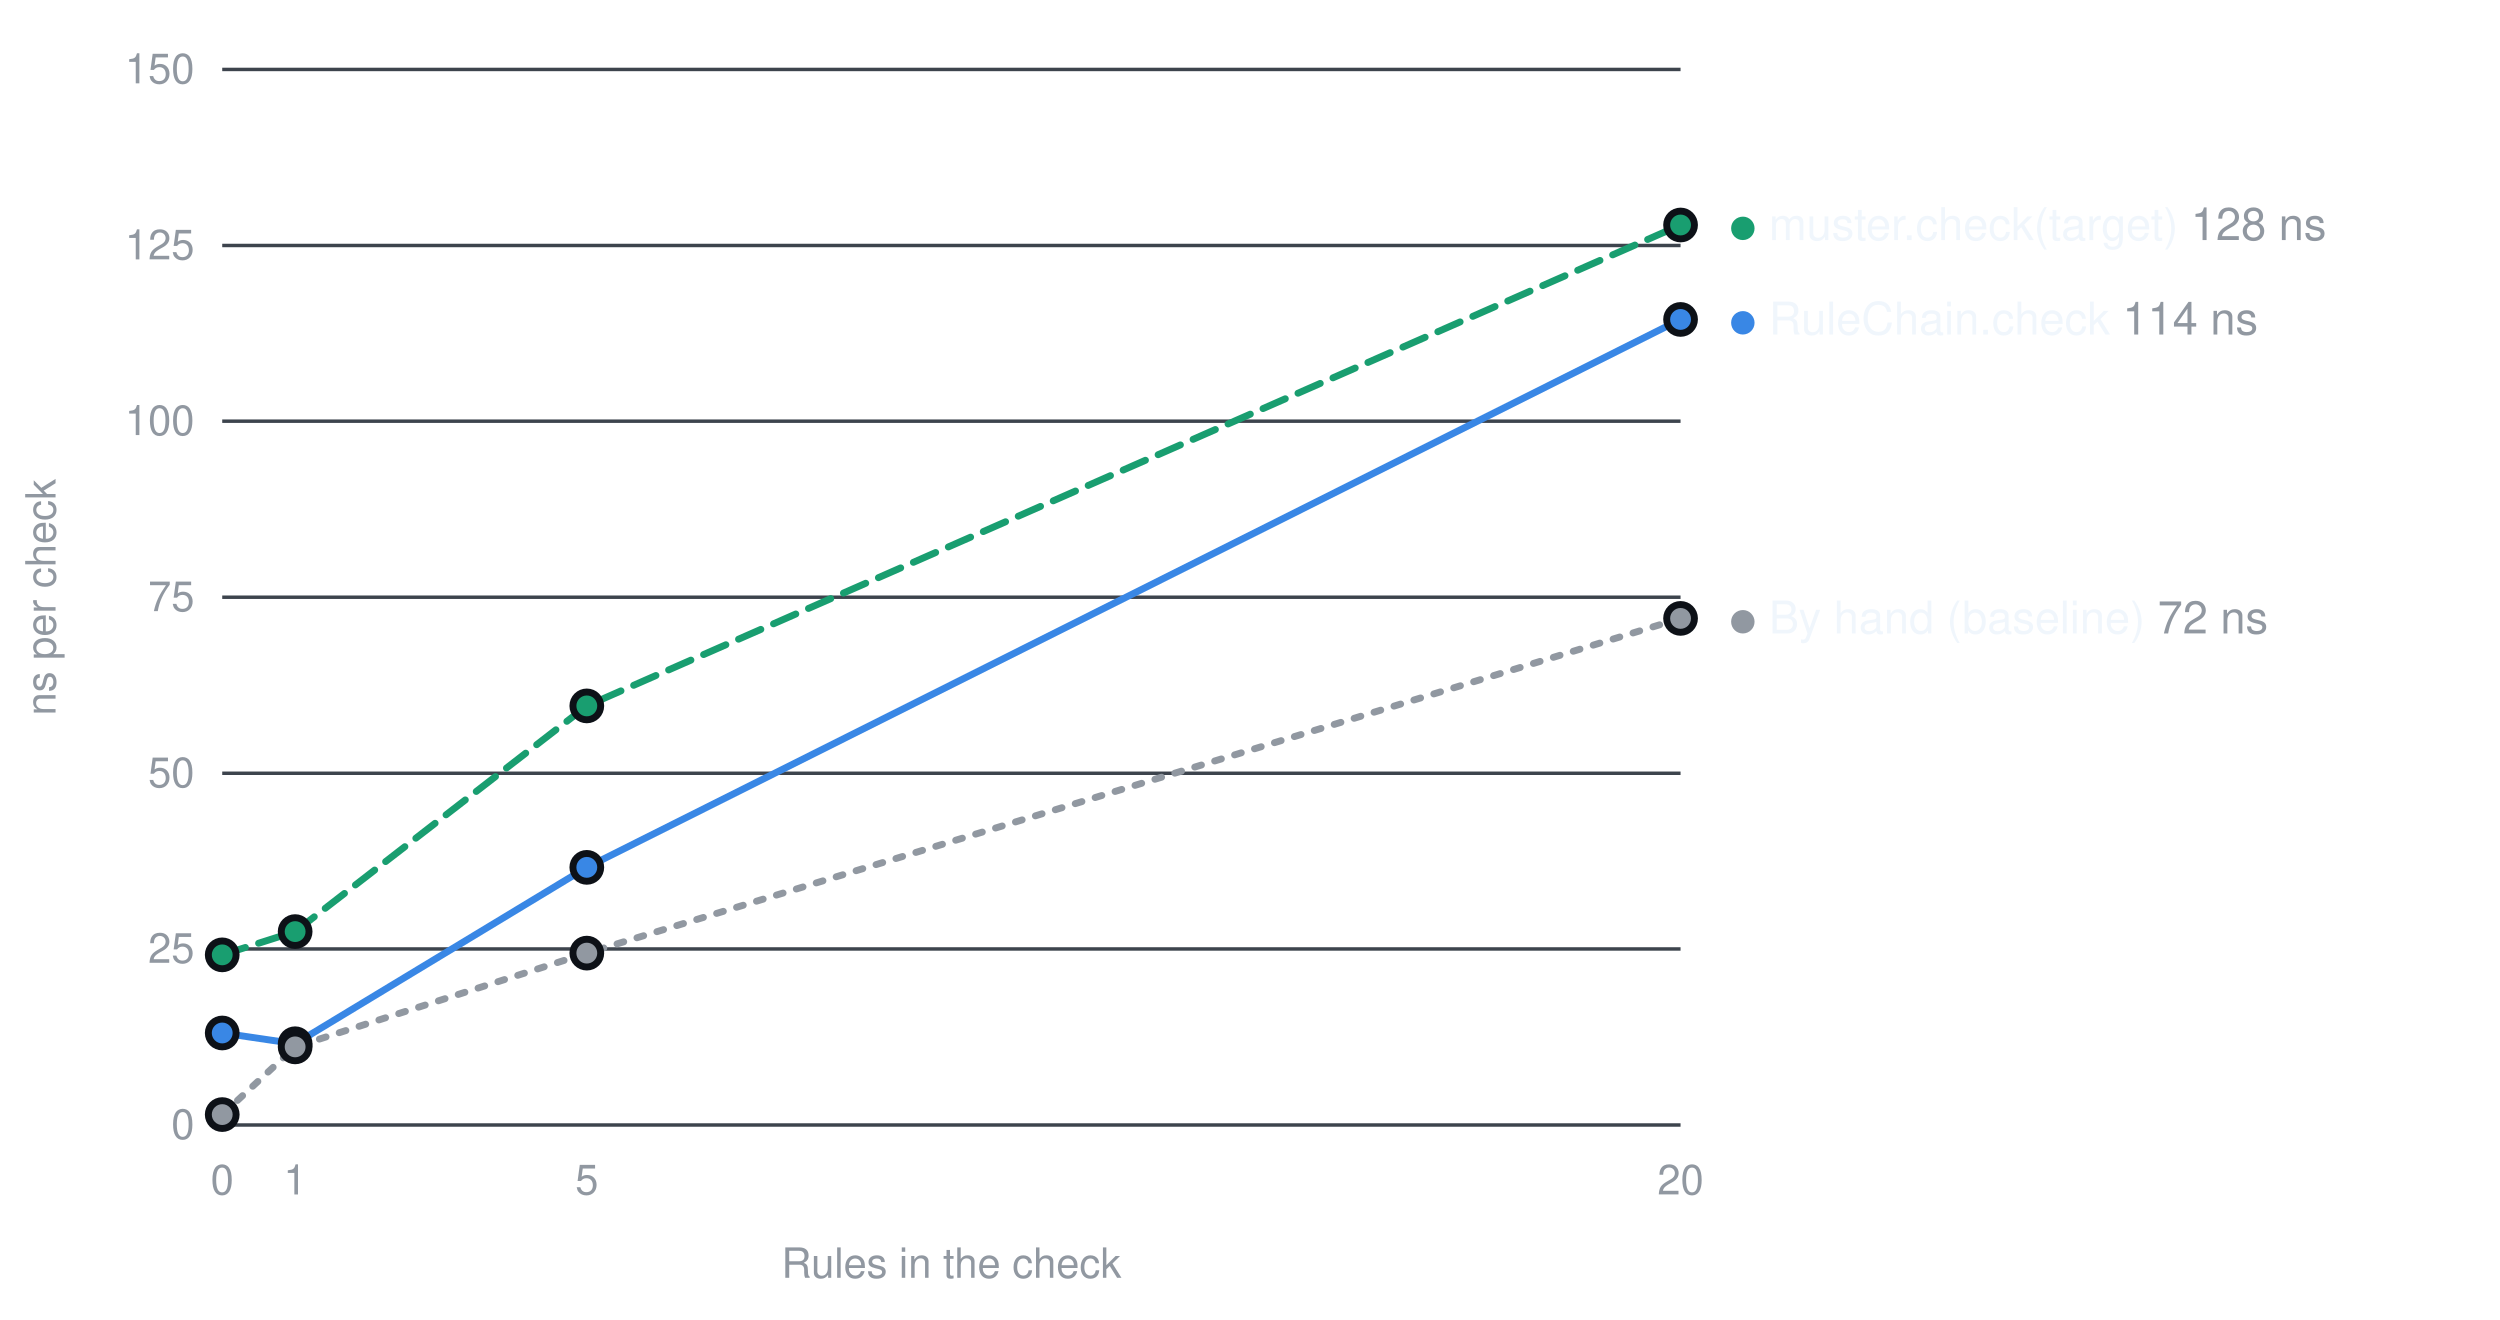
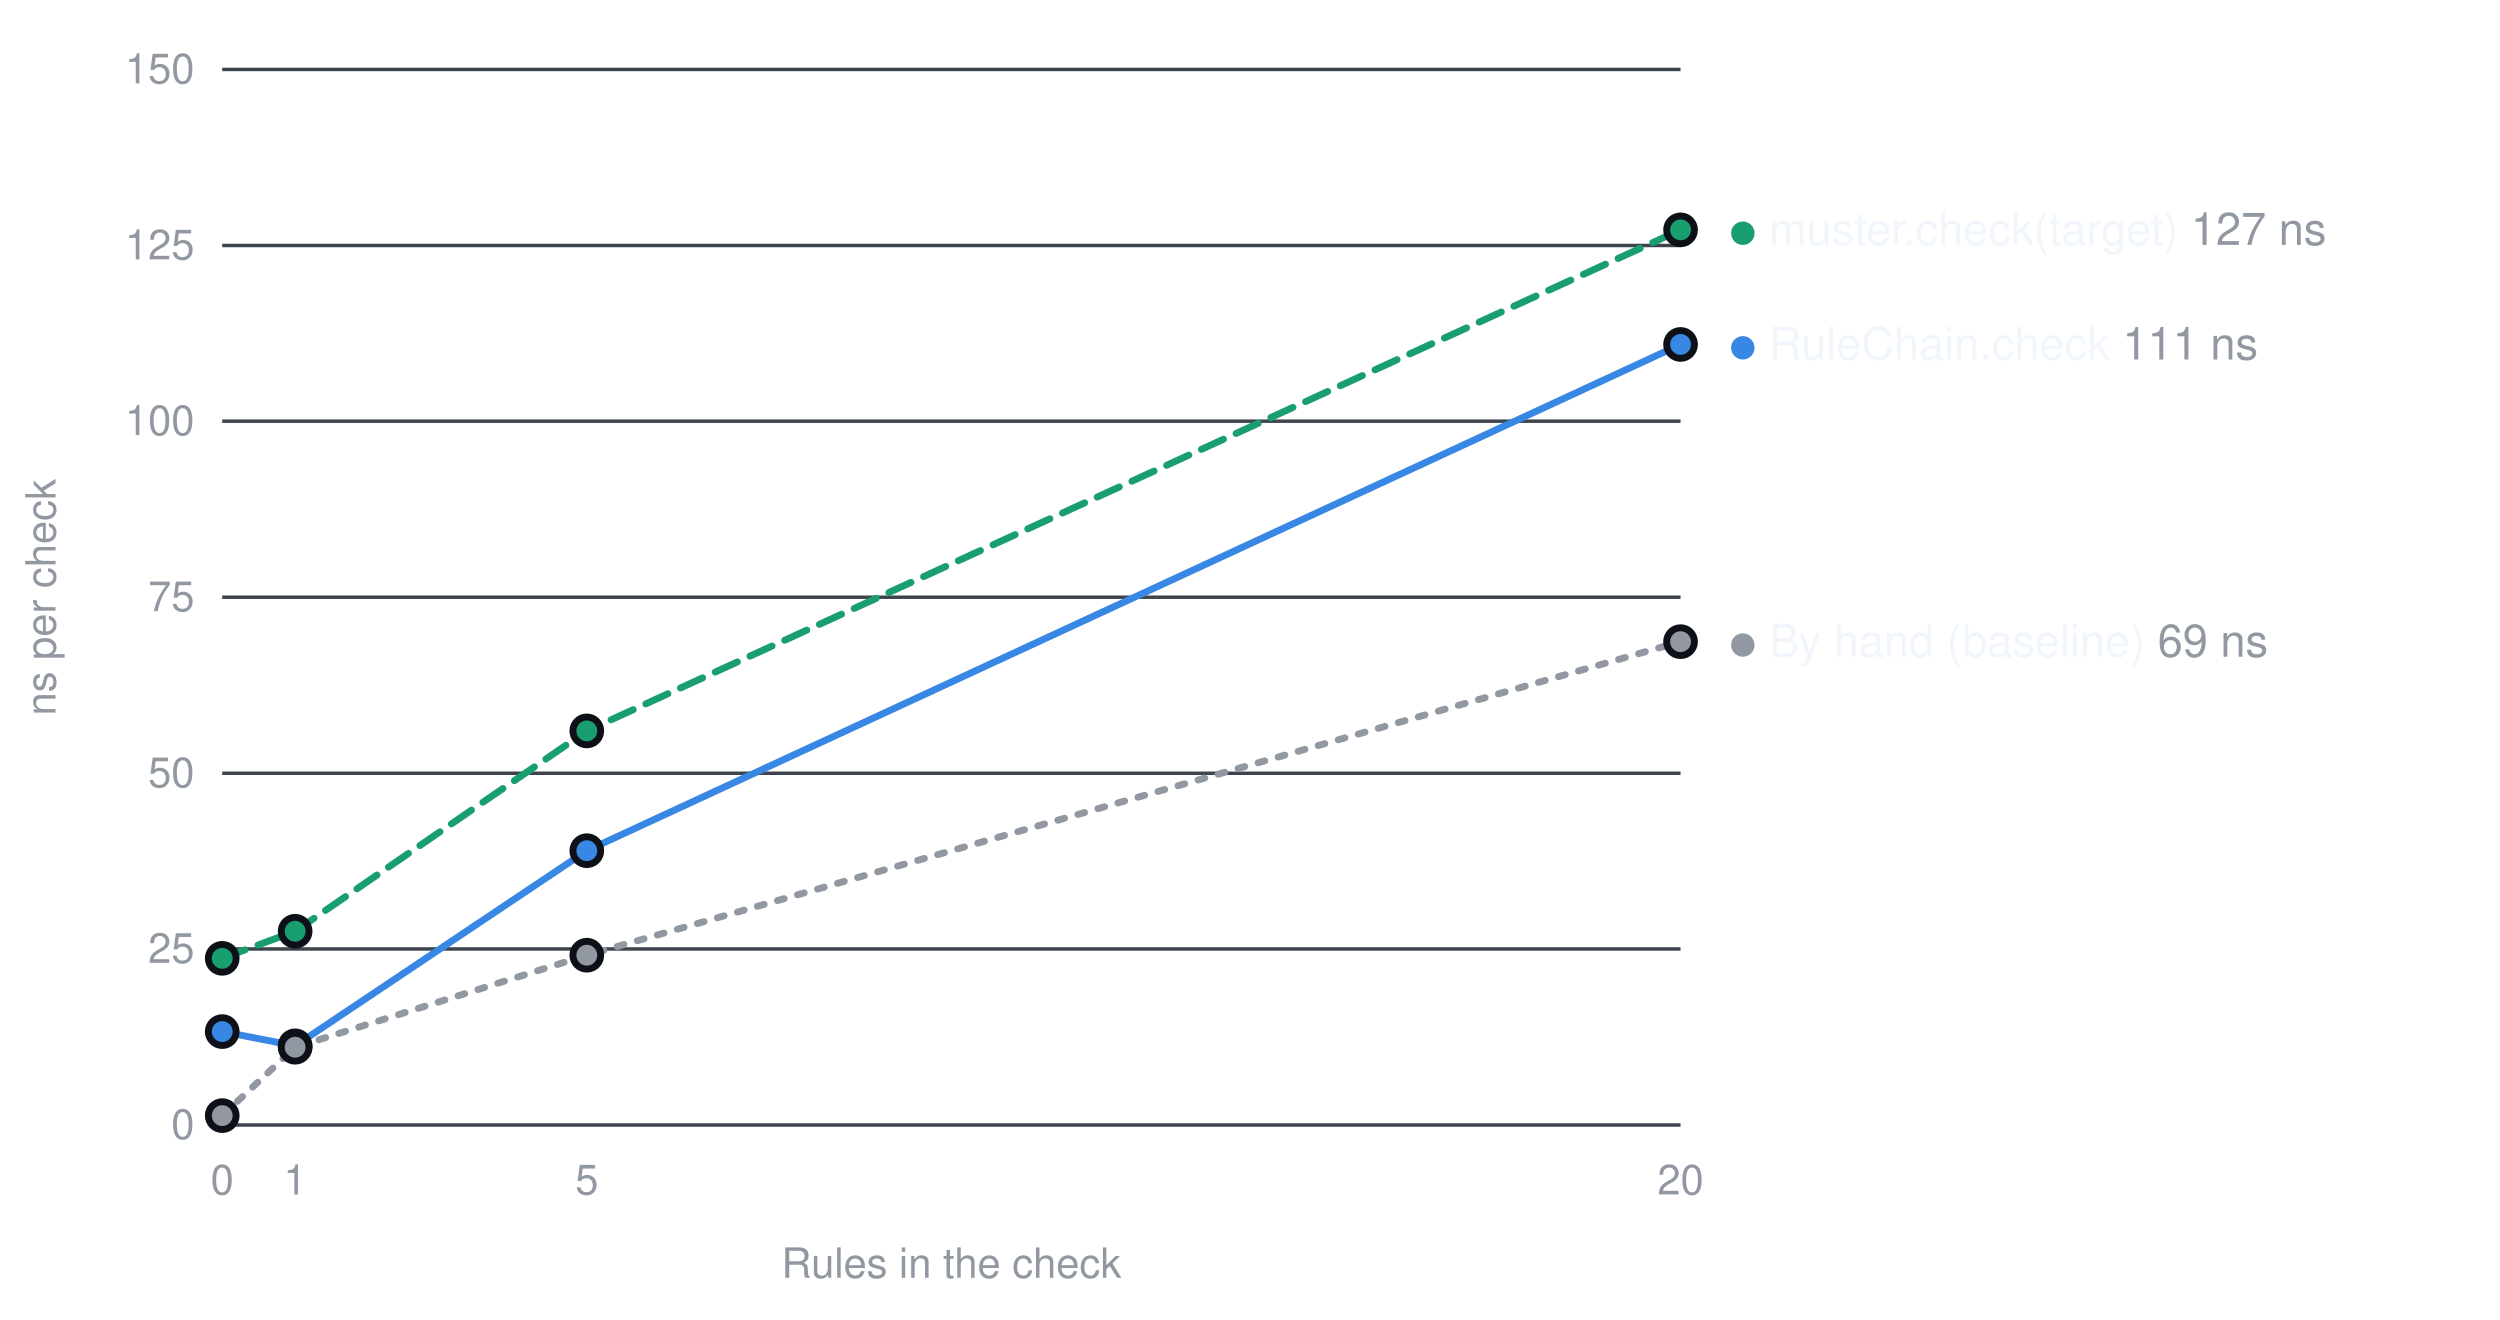
<svg xmlns="http://www.w3.org/2000/svg" width="720" height="380" viewBox="0 0 720 380" role="img" aria-labelledby="title desc" font-family="-apple-system, BlinkMacSystemFont, 'Segoe UI', Helvetica, Arial, sans-serif">
  <line x1="64" y1="324.0" x2="484" y2="324.0" stroke="#3d444d" />
  <text x="56" y="324.0" fill="#9198a1" font-size="12" text-anchor="end" dominant-baseline="middle">0</text>
  <line x1="64" y1="273.3" x2="484" y2="273.3" stroke="#3d444d" />
  <text x="56" y="273.3" fill="#9198a1" font-size="12" text-anchor="end" dominant-baseline="middle">25</text>
  <line x1="64" y1="222.7" x2="484" y2="222.7" stroke="#3d444d" />
  <text x="56" y="222.7" fill="#9198a1" font-size="12" text-anchor="end" dominant-baseline="middle">50</text>
  <line x1="64" y1="172.0" x2="484" y2="172.0" stroke="#3d444d" />
  <text x="56" y="172.0" fill="#9198a1" font-size="12" text-anchor="end" dominant-baseline="middle">75</text>
  <line x1="64" y1="121.3" x2="484" y2="121.3" stroke="#3d444d" />
  <text x="56" y="121.3" fill="#9198a1" font-size="12" text-anchor="end" dominant-baseline="middle">100</text>
  <line x1="64" y1="70.7" x2="484" y2="70.7" stroke="#3d444d" />
  <text x="56" y="70.7" fill="#9198a1" font-size="12" text-anchor="end" dominant-baseline="middle">125</text>
  <line x1="64" y1="20.0" x2="484" y2="20.0" stroke="#3d444d" />
  <text x="56" y="20.0" fill="#9198a1" font-size="12" text-anchor="end" dominant-baseline="middle">150</text>
  <text x="64.0" y="344" fill="#9198a1" font-size="12" text-anchor="middle">0</text>
  <text x="85.0" y="344" fill="#9198a1" font-size="12" text-anchor="middle">1</text>
  <text x="169.0" y="344" fill="#9198a1" font-size="12" text-anchor="middle">5</text>
  <text x="484.0" y="344" fill="#9198a1" font-size="12" text-anchor="middle">20</text>
  <text x="274.0" y="368" fill="#9198a1" font-size="12" text-anchor="middle">Rules in the check</text>
  <text x="16" y="172.0" fill="#9198a1" font-size="12" text-anchor="middle" transform="rotate(-90 16 172.0)">ns per check</text>
-   <polyline points="64.0,275.0 85.0,268.3 169.0,203.3 484.0,64.8" fill="none" stroke="#199e70" stroke-width="2" stroke-linejoin="round" stroke-linecap="round" stroke-dasharray="7 4" />
-   <circle cx="64.0" cy="275.0" r="4" fill="#199e70" stroke="#0d1117" stroke-width="2" />
-   <circle cx="85.0" cy="268.3" r="4" fill="#199e70" stroke="#0d1117" stroke-width="2" />
-   <circle cx="169.0" cy="203.3" r="4" fill="#199e70" stroke="#0d1117" stroke-width="2" />
-   <circle cx="484.0" cy="64.8" r="4" fill="#199e70" stroke="#0d1117" stroke-width="2" />
-   <polyline points="64.0,297.5 85.0,300.6 169.0,249.8 484.0,92.0" fill="none" stroke="#3987e5" stroke-width="2" stroke-linejoin="round" stroke-linecap="round" />
-   <circle cx="64.0" cy="297.5" r="4" fill="#3987e5" stroke="#0d1117" stroke-width="2" />
-   <circle cx="85.0" cy="300.6" r="4" fill="#3987e5" stroke="#0d1117" stroke-width="2" />
-   <circle cx="169.0" cy="249.8" r="4" fill="#3987e5" stroke="#0d1117" stroke-width="2" />
-   <circle cx="484.0" cy="92.0" r="4" fill="#3987e5" stroke="#0d1117" stroke-width="2" />
-   <polyline points="64.0,321.0 85.0,301.5 169.0,274.5 484.0,178.1" fill="none" stroke="#9198a1" stroke-width="2" stroke-linejoin="round" stroke-linecap="round" stroke-dasharray="2 4" />
-   <circle cx="64.0" cy="321.0" r="4" fill="#9198a1" stroke="#0d1117" stroke-width="2" />
-   <circle cx="85.0" cy="301.5" r="4" fill="#9198a1" stroke="#0d1117" stroke-width="2" />
-   <circle cx="169.0" cy="274.5" r="4" fill="#9198a1" stroke="#0d1117" stroke-width="2" />
-   <circle cx="484.0" cy="178.1" r="4" fill="#9198a1" stroke="#0d1117" stroke-width="2" />
-   <text x="498" y="64.8" fill="#f0f6fc" font-size="13" dominant-baseline="middle">
-     <tspan fill="#199e70">●</tspan> muster.check(target) <tspan fill="#9198a1">128 ns</tspan>
+   <polyline points="64.0,276.0 85.0,268.2 169.0,210.5 484.0,66.2" fill="none" stroke="#199e70" stroke-width="2" stroke-linejoin="round" stroke-linecap="round" stroke-dasharray="7 4" />
+   <circle cx="64.0" cy="276.0" r="4" fill="#199e70" stroke="#0d1117" stroke-width="2" />
+   <circle cx="85.0" cy="268.2" r="4" fill="#199e70" stroke="#0d1117" stroke-width="2" />
+   <circle cx="169.0" cy="210.5" r="4" fill="#199e70" stroke="#0d1117" stroke-width="2" />
+   <circle cx="484.0" cy="66.2" r="4" fill="#199e70" stroke="#0d1117" stroke-width="2" />
+   <polyline points="64.0,297.1 85.0,301.2 169.0,245.0 484.0,99.2" fill="none" stroke="#3987e5" stroke-width="2" stroke-linejoin="round" stroke-linecap="round" />
+   <circle cx="64.0" cy="297.1" r="4" fill="#3987e5" stroke="#0d1117" stroke-width="2" />
+   <circle cx="85.0" cy="301.2" r="4" fill="#3987e5" stroke="#0d1117" stroke-width="2" />
+   <circle cx="169.0" cy="245.0" r="4" fill="#3987e5" stroke="#0d1117" stroke-width="2" />
+   <circle cx="484.0" cy="99.2" r="4" fill="#3987e5" stroke="#0d1117" stroke-width="2" />
+   <polyline points="64.0,321.3 85.0,301.6 169.0,275.1 484.0,184.8" fill="none" stroke="#9198a1" stroke-width="2" stroke-linejoin="round" stroke-linecap="round" stroke-dasharray="2 4" />
+   <circle cx="64.0" cy="321.3" r="4" fill="#9198a1" stroke="#0d1117" stroke-width="2" />
+   <circle cx="85.0" cy="301.6" r="4" fill="#9198a1" stroke="#0d1117" stroke-width="2" />
+   <circle cx="169.0" cy="275.1" r="4" fill="#9198a1" stroke="#0d1117" stroke-width="2" />
+   <circle cx="484.0" cy="184.8" r="4" fill="#9198a1" stroke="#0d1117" stroke-width="2" />
+   <text x="498" y="66.2" fill="#f0f6fc" font-size="13" dominant-baseline="middle">
+     <tspan fill="#199e70">●</tspan> muster.check(target) <tspan fill="#9198a1">127 ns</tspan>
  </text>
-   <text x="498" y="92.0" fill="#f0f6fc" font-size="13" dominant-baseline="middle">
-     <tspan fill="#3987e5">●</tspan> RuleChain.check <tspan fill="#9198a1">114 ns</tspan>
+   <text x="498" y="99.2" fill="#f0f6fc" font-size="13" dominant-baseline="middle">
+     <tspan fill="#3987e5">●</tspan> RuleChain.check <tspan fill="#9198a1">111 ns</tspan>
  </text>
-   <text x="498" y="178.1" fill="#f0f6fc" font-size="13" dominant-baseline="middle">
-     <tspan fill="#9198a1">●</tspan> By hand (baseline) <tspan fill="#9198a1">72 ns</tspan>
+   <text x="498" y="184.8" fill="#f0f6fc" font-size="13" dominant-baseline="middle">
+     <tspan fill="#9198a1">●</tspan> By hand (baseline) <tspan fill="#9198a1">69 ns</tspan>
  </text>
</svg>
